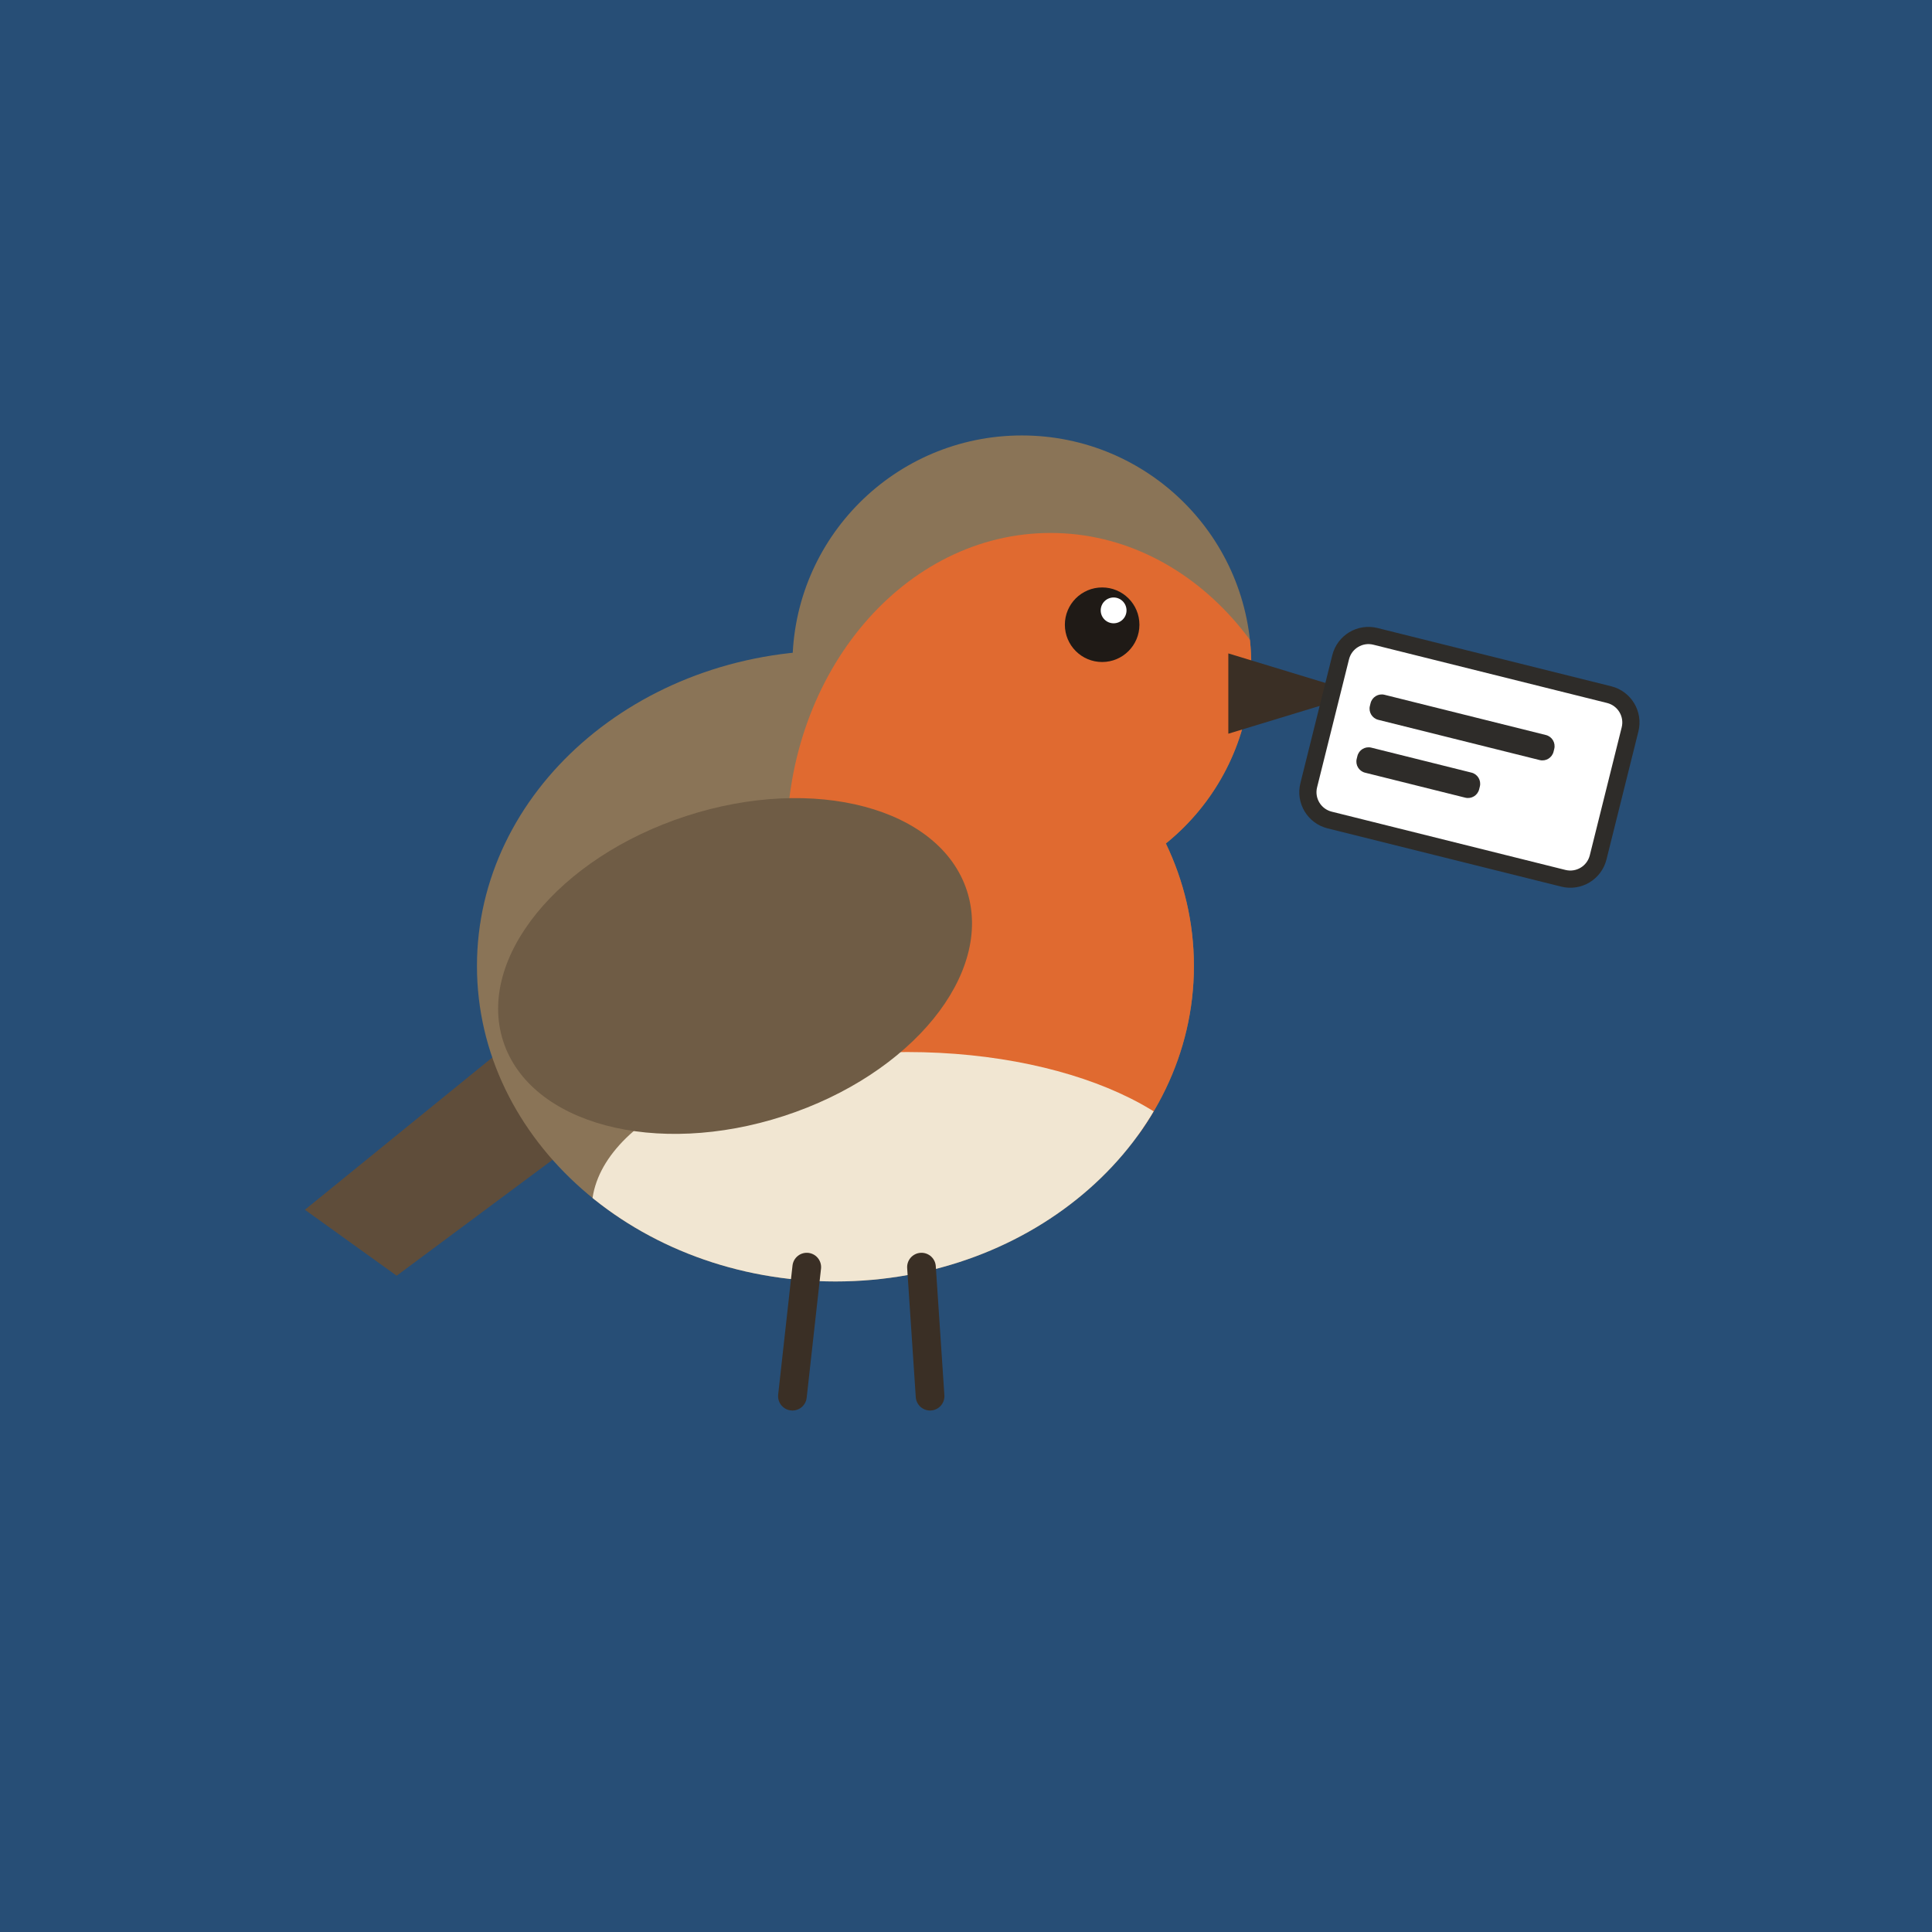
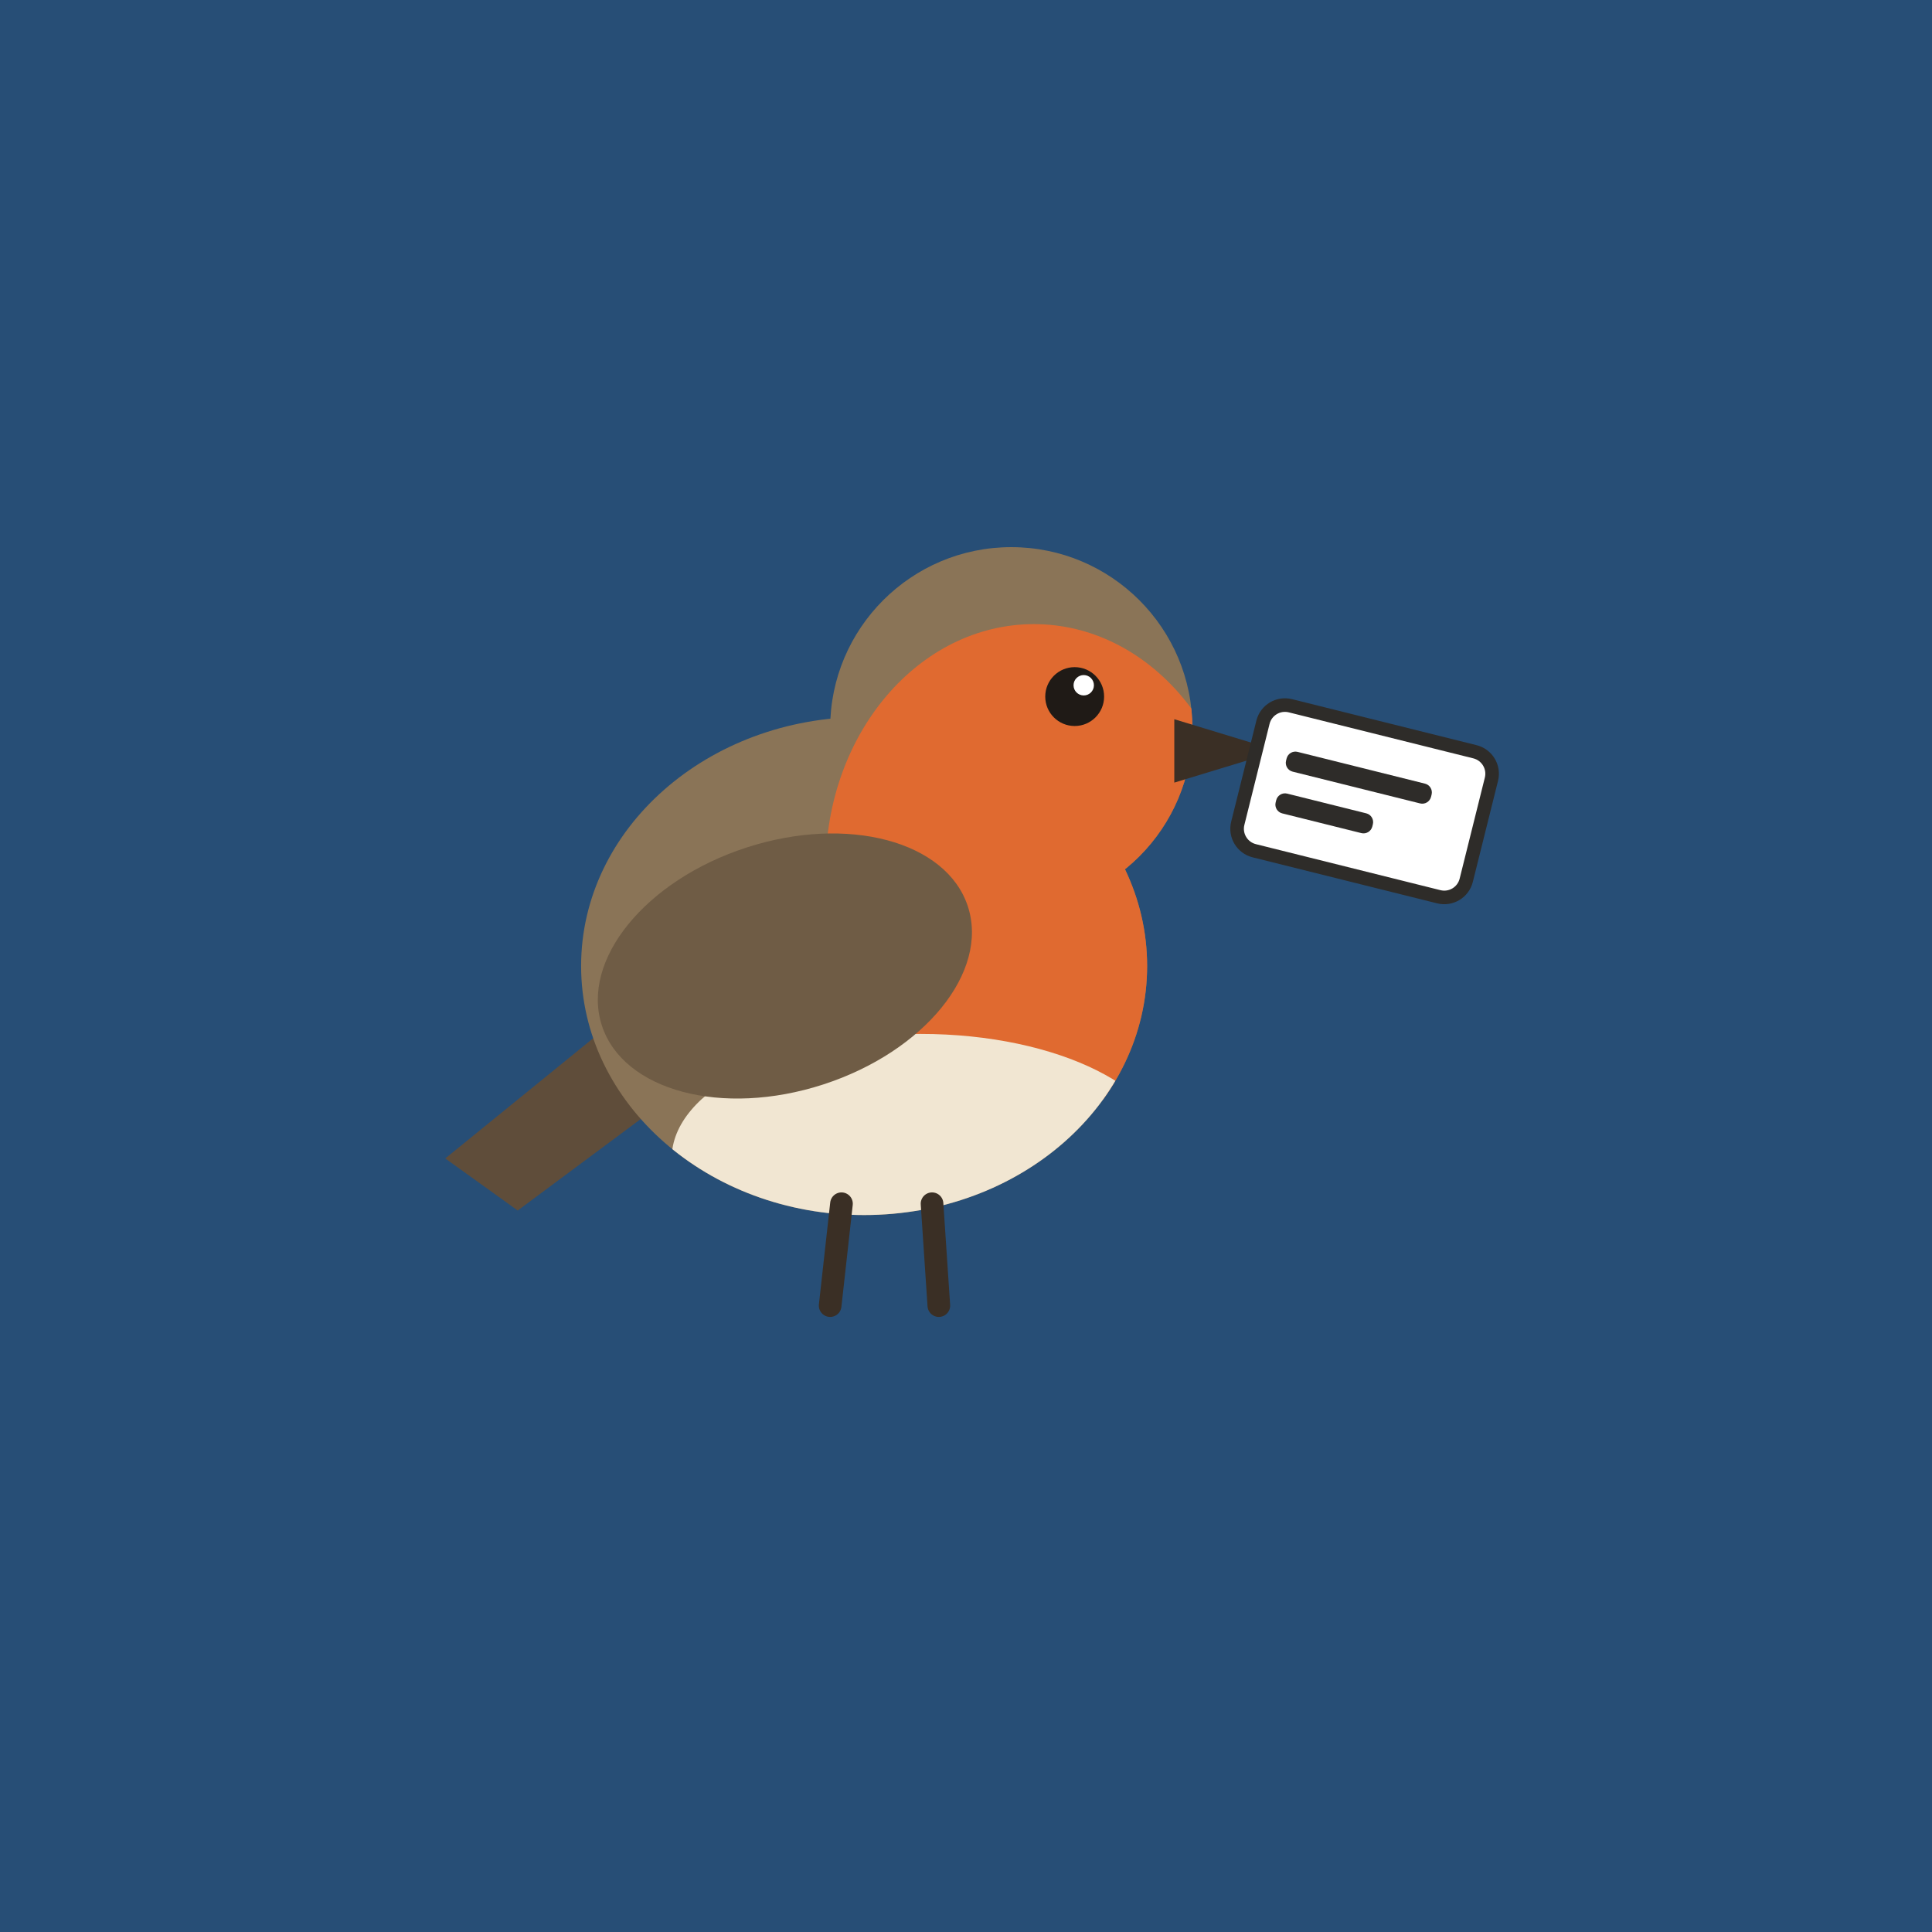
<svg xmlns="http://www.w3.org/2000/svg" viewBox="0 0 512 512">
  <defs>
    <clipPath id="bird">
      <ellipse cx="215" cy="300" rx="125" ry="110" />
      <circle cx="280" cy="195" r="80" />
    </clipPath>
  </defs>
  <rect width="512" height="512" fill="#274e76" />
-   <g transform="translate(58 28) scale(0.76)">
+   <g transform="translate(100 76) scale(0.6)">
    <path d="M110 320 L30 385 L62 408 L140 350 Z" fill="#5f4d3a" />
    <g clip-path="url(#bird)">
      <rect width="512" height="512" fill="#8a7457" />
      <ellipse cx="290" cy="257" rx="92" ry="108" fill="#e06a30" />
      <ellipse cx="240" cy="385" rx="110" ry="55" fill="#f1e6d2" />
    </g>
    <ellipse cx="180" cy="300" rx="85" ry="55" transform="rotate(-18 180 300)" fill="#6f5c45" />
    <circle cx="308" cy="181" r="13" fill="#1f1a16" />
    <circle cx="312" cy="176" r="4.5" fill="#fff" />
    <path d="M352 191 L398 205 L352 219 Z" fill="#3a2f25" />
    <g stroke="#3a2f25" stroke-width="10" stroke-linecap="round">
      <path d="M205 405 L200 450" />
      <path d="M245 405 L248 450" />
    </g>
    <g transform="rotate(14 430 235)">
      <rect x="382" y="193" width="104" height="66" rx="10" fill="#fff" stroke="#2e2c29" stroke-width="6" />
      <rect x="396" y="212" width="66" height="9" rx="4" fill="#2e2c29" />
      <rect x="396" y="231" width="44" height="9" rx="4" fill="#2e2c29" />
    </g>
  </g>
</svg>
